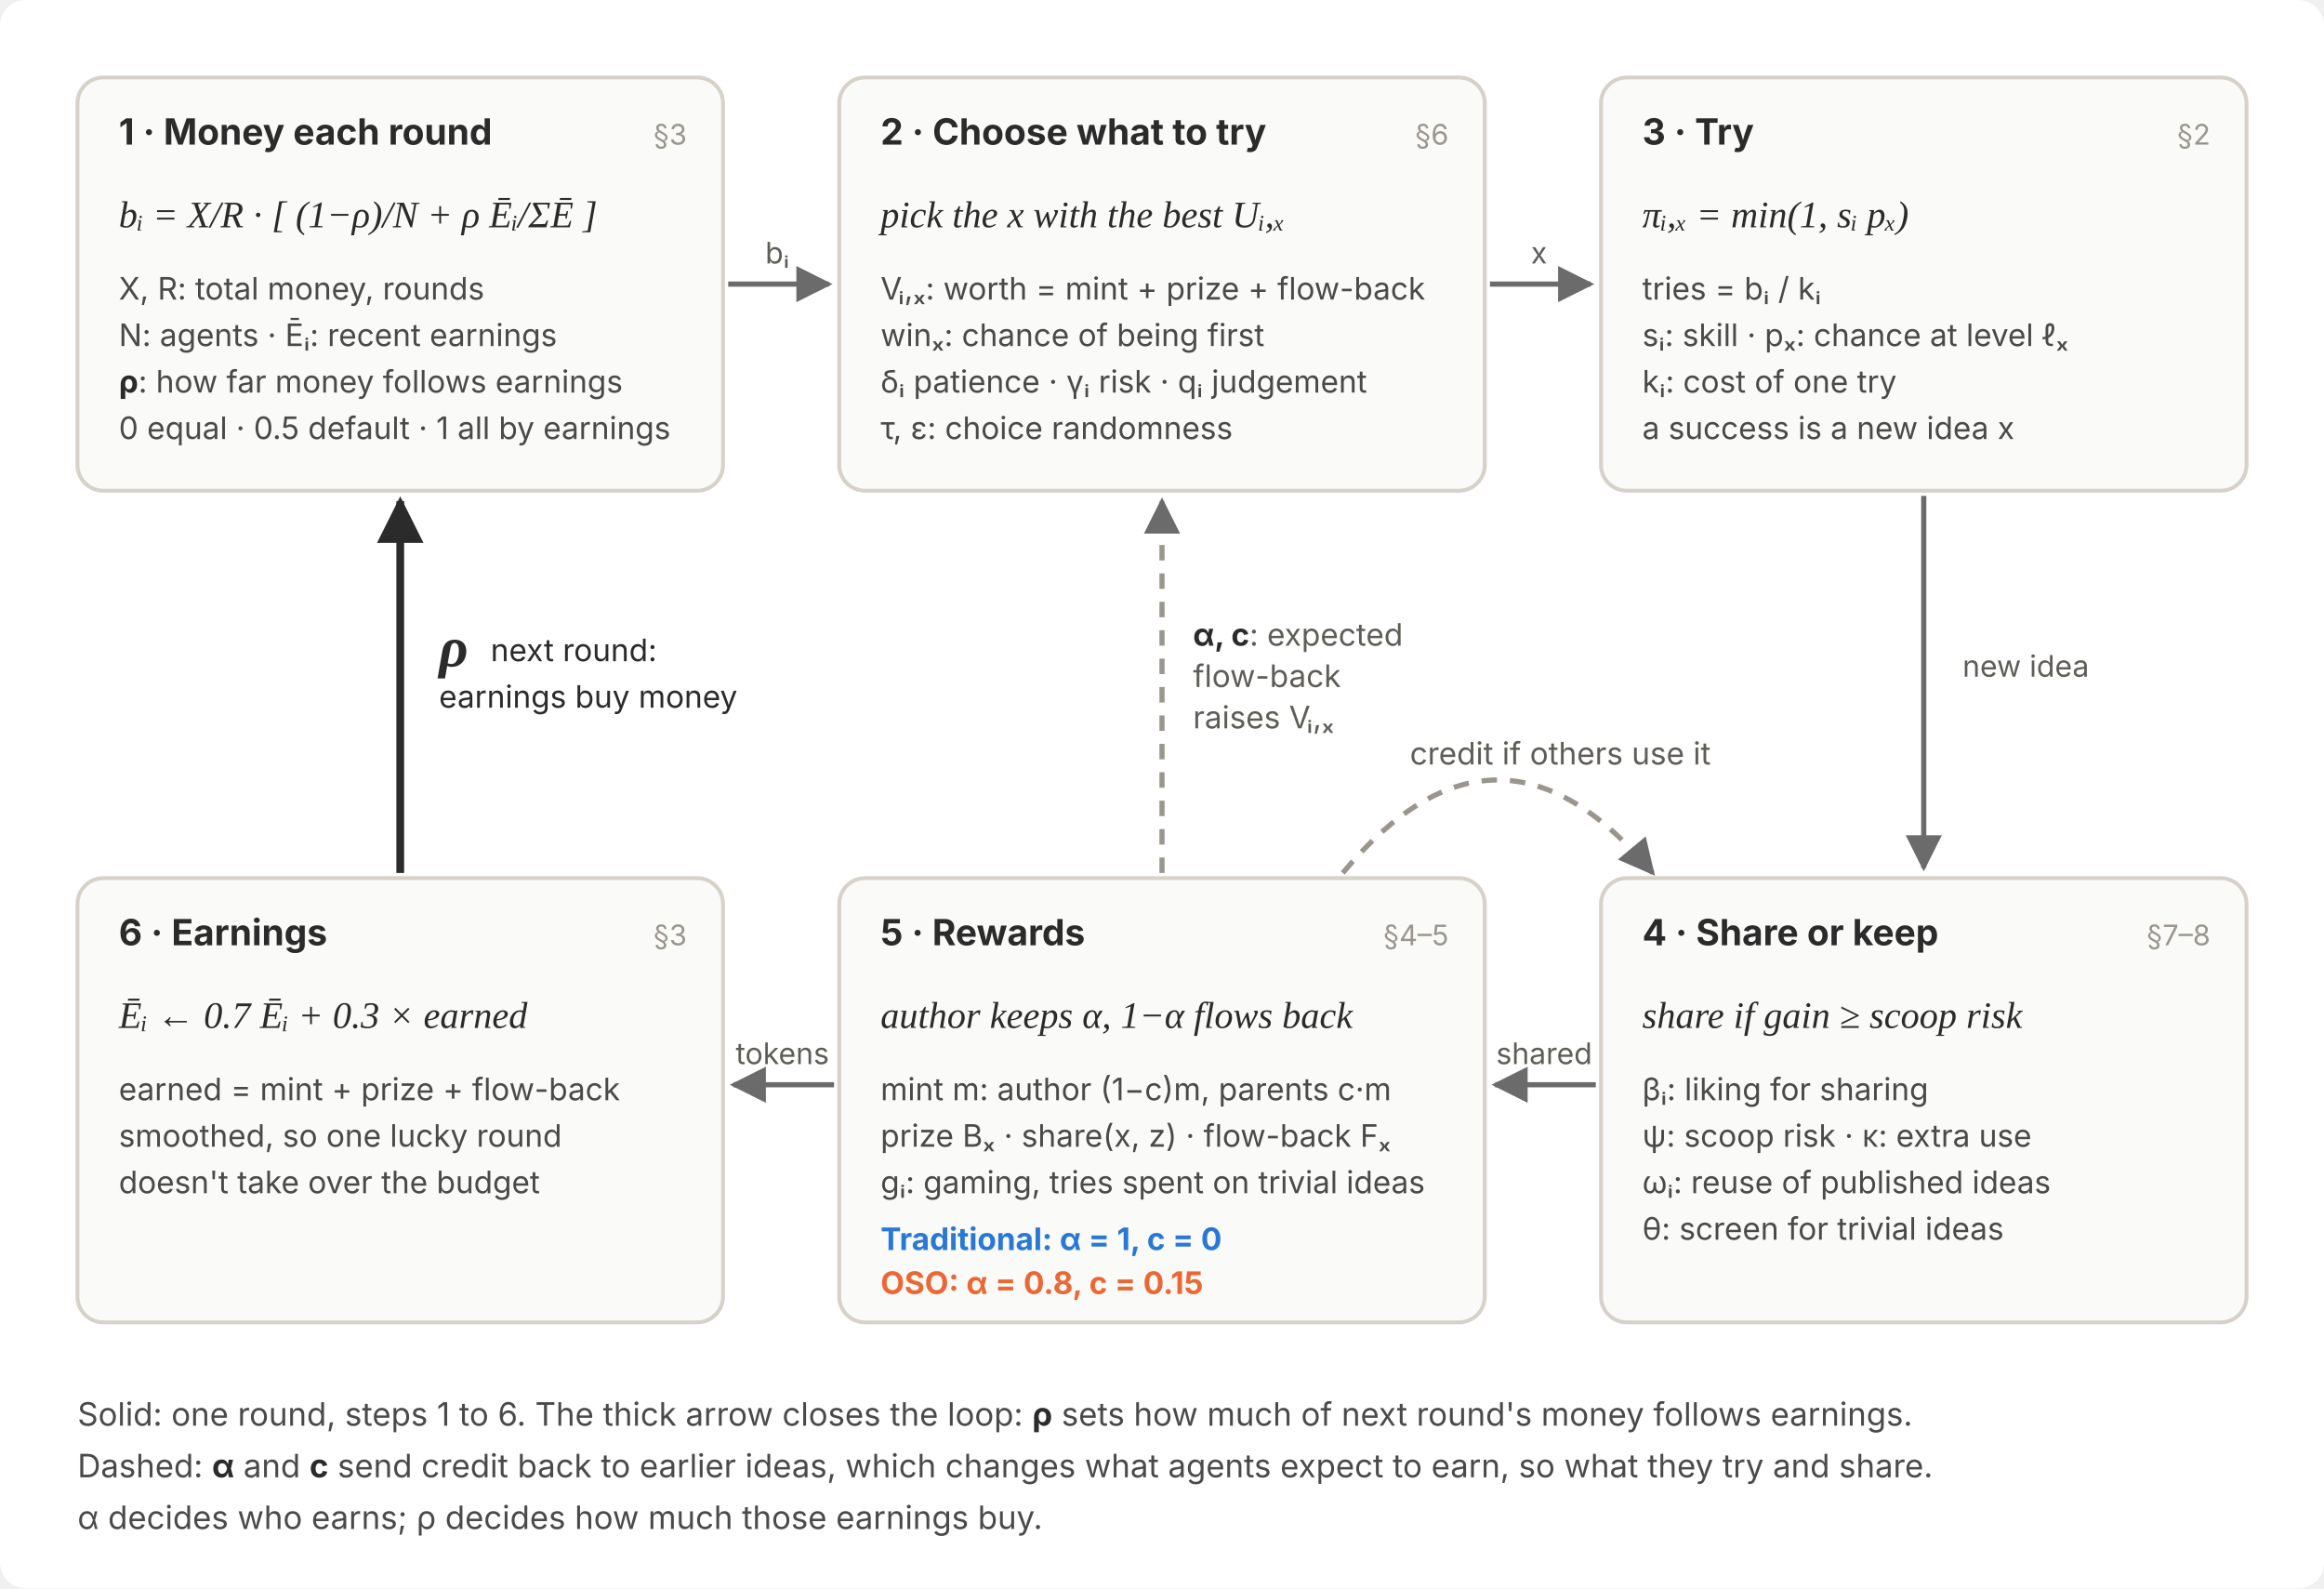
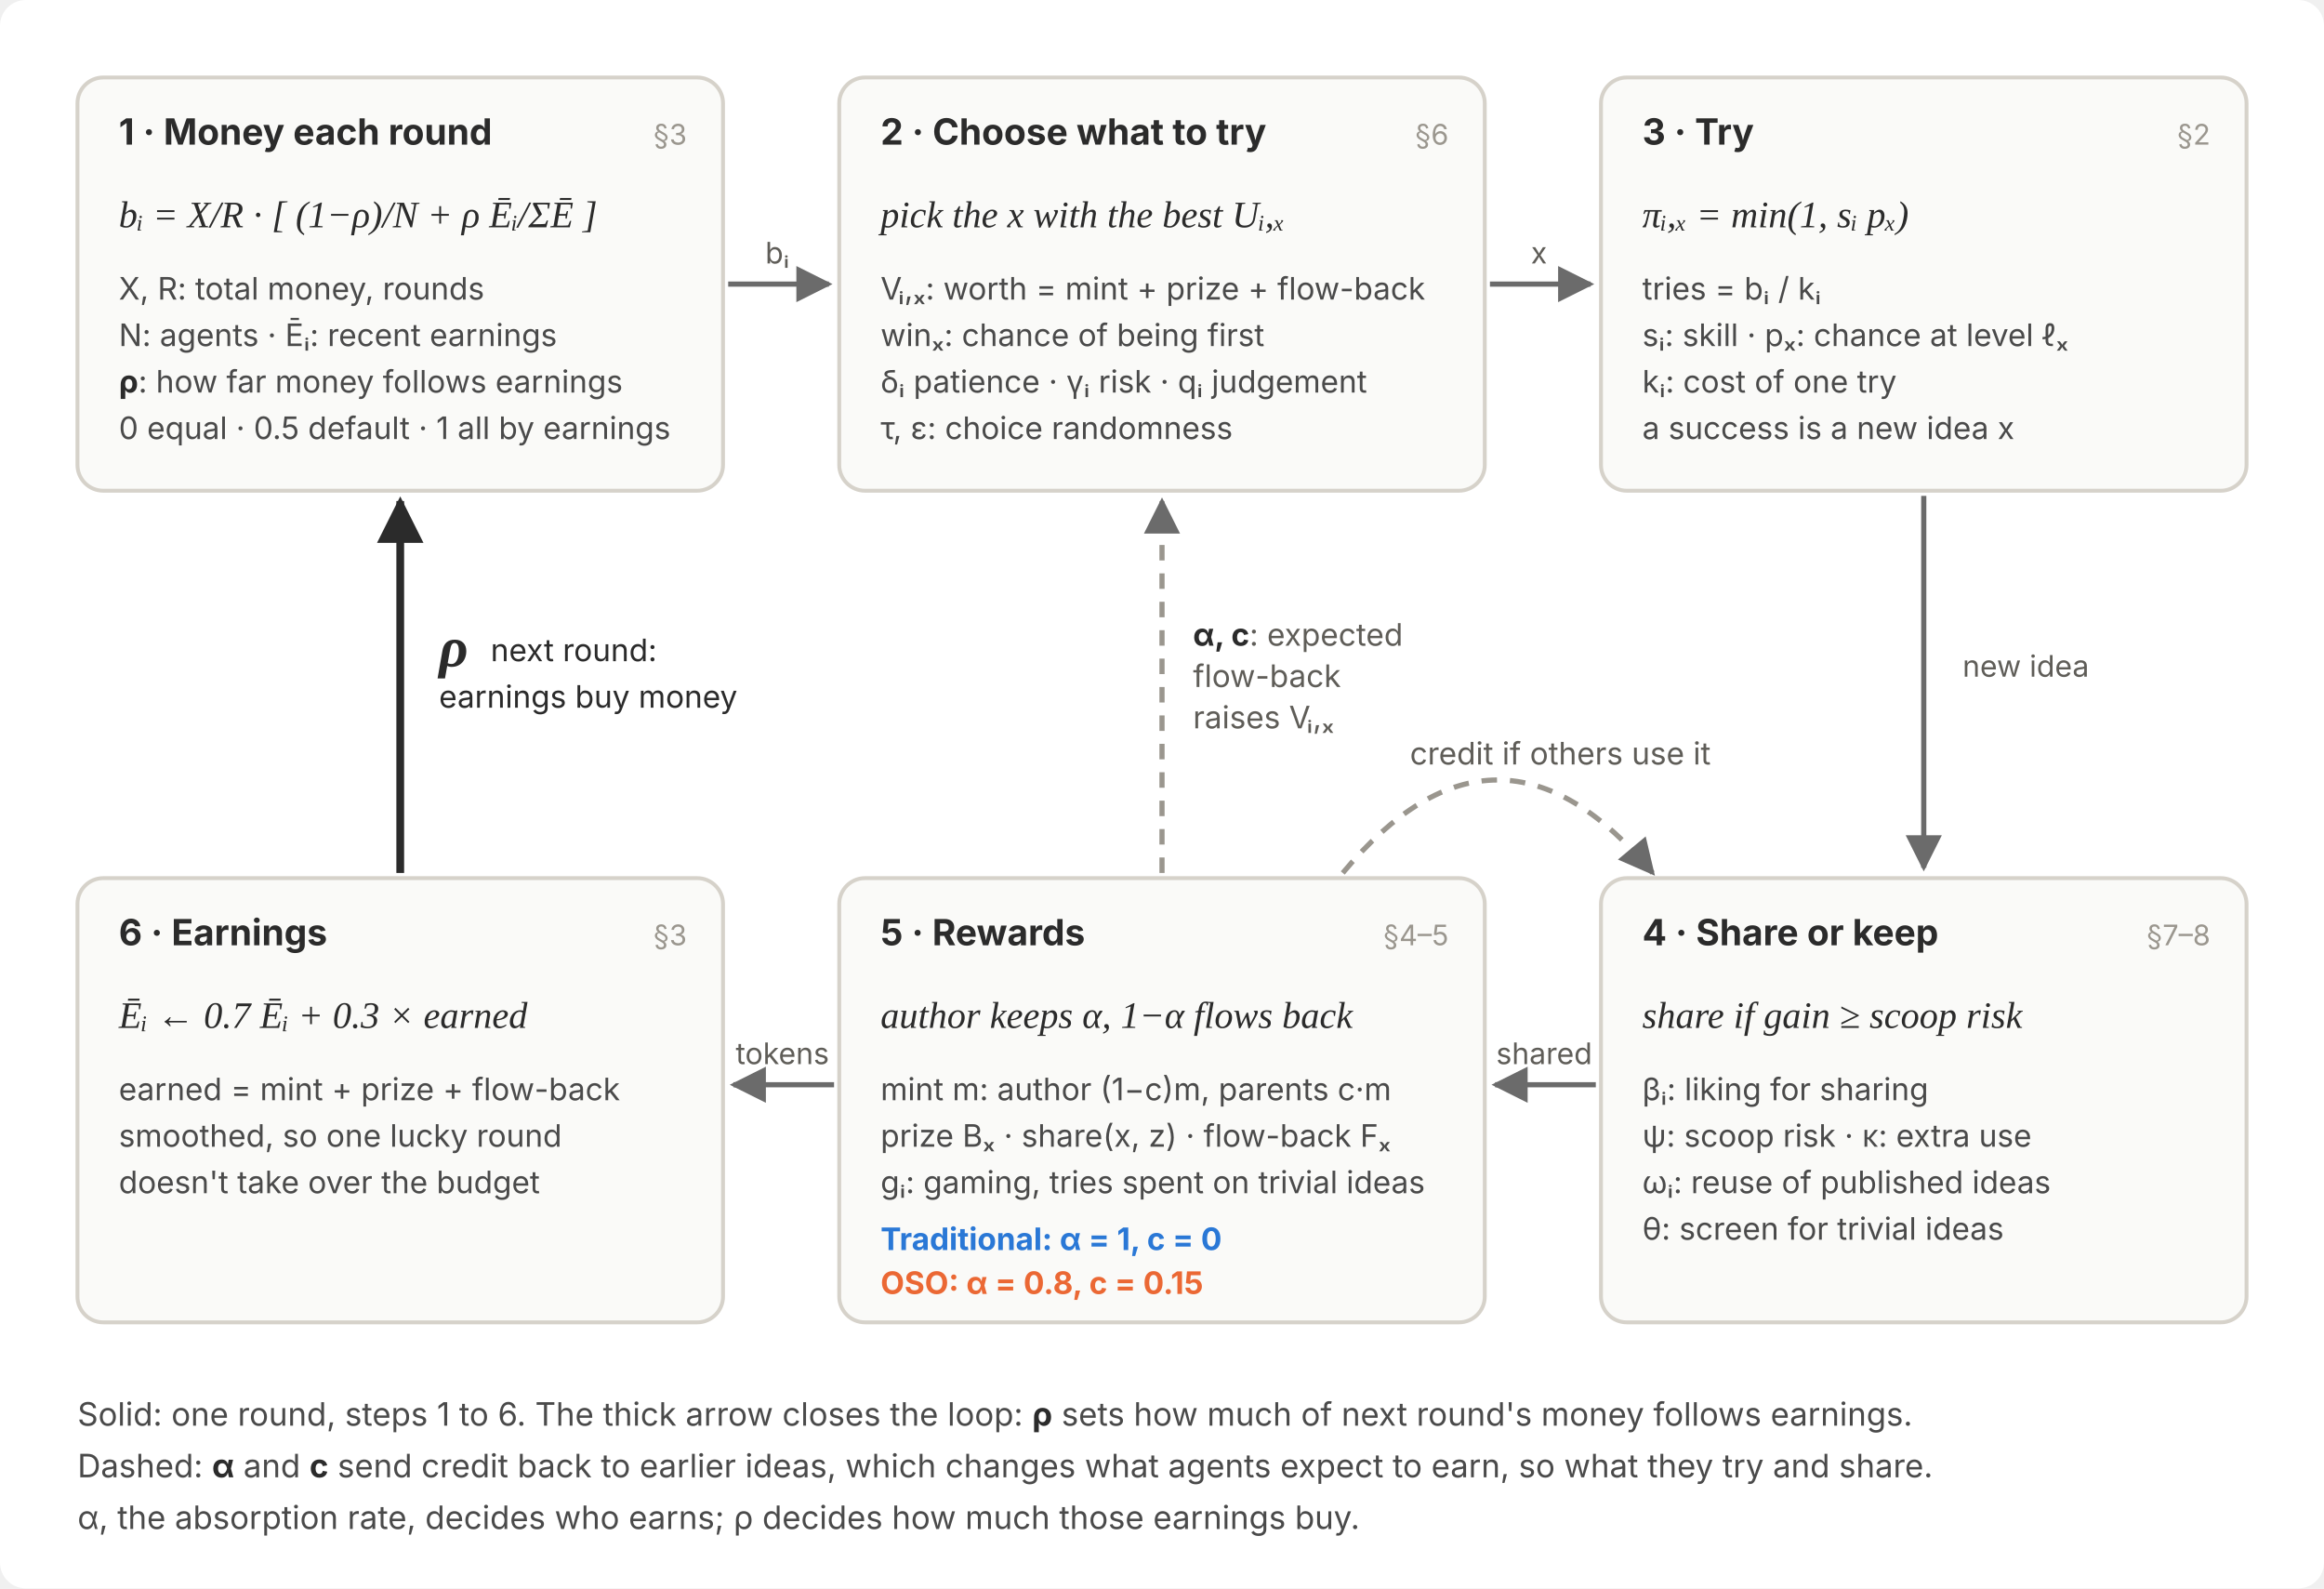
- <svg xmlns="http://www.w3.org/2000/svg" viewBox="0 0 900 615" font-family="system-ui, -apple-system, Segoe UI, sans-serif" role="img" aria-label="One round as a loop of six steps. 1 Money: each agent gets b_i, part equal and part by recent earnings, weighted by rho. 2 Choose what to try: the idea with the best score U. 3 Try: success chance pi = s times p, number of tries b over k. 4 Share or keep: publish if the gain beats the scoop risk. 5 Rewards: the mint and the prize; the author keeps alpha and 1 minus alpha flows back to the ideas it built on; traditional alpha 1 and c 0, OSO alpha 0.8 and c 0.15. 6 Earnings: recent earnings E bar, which feed the next round's money through rho. An inner dashed loop: expected flow-back changes what agents choose to try and whether they share.">
+ <svg xmlns="http://www.w3.org/2000/svg" viewBox="0 0 900 615" font-family="system-ui, -apple-system, Segoe UI, sans-serif" role="img" aria-label="One round as a loop of six steps. 1 Money: each agent gets b_i, part equal and part by recent earnings, weighted by rho. 2 Choose what to try: the idea with the best score U. 3 Try: success chance pi = s times p, number of tries b over k. 4 Share or keep: publish if the gain beats the scoop risk. 5 Rewards: the mint and the prize; the author keeps alpha, the absorption rate, and 1 minus alpha flows back to the ideas it built on; traditional alpha 1 and c 0, OSO alpha 0.8 and c 0.15. 6 Earnings: recent earnings E bar, which feed the next round's money through rho. An inner dashed loop: expected flow-back changes what agents choose to try and whether they share.">
  <defs>
    <marker id="arr" viewBox="0 0 10 10" refX="9" refY="5" markerWidth="7" markerHeight="7" orient="auto-start-reverse">
      <path d="M0 0L10 5L0 10z" fill="#6b6b6b" />
    </marker>
    <marker id="arrInk" viewBox="0 0 10 10" refX="9" refY="5" markerWidth="6" markerHeight="6" orient="auto-start-reverse">
      <path d="M0 0L10 5L0 10z" fill="#2b2b2b" />
    </marker>
  </defs>
  <rect width="900" height="615" rx="10" fill="#ffffff" />
  <g fill="#fafaf8" stroke="#d6d2ca" stroke-width="1.5">
    <rect x="30" y="30" width="250" height="160" rx="10" />
    <rect x="325" y="30" width="250" height="160" rx="10" />
    <rect x="620" y="30" width="250" height="160" rx="10" />
    <rect x="620" y="340" width="250" height="172" rx="10" />
    <rect x="325" y="340" width="250" height="172" rx="10" />
    <rect x="30" y="340" width="250" height="172" rx="10" />
  </g>
  <g font-size="14" font-weight="700" fill="#2b2b2b">
    <text x="46" y="56">1 · Money each round</text>
    <text x="341" y="56">2 · Choose what to try</text>
    <text x="636" y="56">3 · Try</text>
    <text x="636" y="366">4 · Share or keep</text>
    <text x="341" y="366">5 · Rewards</text>
    <text x="46" y="366">6 · Earnings</text>
  </g>
  <g font-size="11" fill="#9a968e" text-anchor="end">
    <text x="266" y="56">§3</text>
    <text x="561" y="56">§6</text>
    <text x="856" y="56">§2</text>
    <text x="856" y="366">§7–8</text>
    <text x="561" y="366">§4–5</text>
    <text x="266" y="366">§3</text>
  </g>
  <g font-size="14.5" font-style="italic" font-family="Georgia, 'Times New Roman', serif" fill="#2b2b2b">
    <text x="46" y="88">bᵢ = X/R · [ (1−ρ)/N + ρ Ēᵢ/ΣĒ ]</text>
    <text x="341" y="88">pick the x with the best Uᵢ,ₓ</text>
    <text x="636" y="88">πᵢ,ₓ = min(1, sᵢ pₓ)</text>
    <text x="636" y="398">share if gain ≥ scoop risk</text>
    <text x="341" y="398">author keeps α, 1−α flows back</text>
    <text x="46" y="398">Ēᵢ ← 0.7 Ēᵢ + 0.3 × earned</text>
  </g>
  <g font-size="12" fill="#4a4a4a">
    <text x="46" y="116">X, R: total money, rounds</text>
    <text x="46" y="134">N: agents · Ēᵢ: recent earnings</text>
    <text x="46" y="152">
      <tspan font-weight="700" fill="#2b2b2b">ρ</tspan>: how far money follows earnings</text>
    <text x="46" y="170">0 equal · 0.5 default · 1 all by earnings</text>
    <text x="341" y="116">Vᵢ,ₓ: worth = mint + prize + flow-back</text>
    <text x="341" y="134">winₓ: chance of being first</text>
    <text x="341" y="152">δᵢ patience · γᵢ risk · qᵢ judgement</text>
    <text x="341" y="170">τ, ε: choice randomness</text>
    <text x="636" y="116">tries = bᵢ / kᵢ</text>
    <text x="636" y="134">sᵢ: skill · pₓ: chance at level ℓₓ</text>
    <text x="636" y="152">kᵢ: cost of one try</text>
    <text x="636" y="170">a success is a new idea x</text>
    <text x="636" y="426">βᵢ: liking for sharing</text>
    <text x="636" y="444">ψ: scoop risk · κ: extra use</text>
    <text x="636" y="462">ωᵢ: reuse of published ideas</text>
    <text x="636" y="480">θ: screen for trivial ideas</text>
    <text x="341" y="426">mint m: author (1−c)m, parents c·m</text>
    <text x="341" y="444">prize Bₓ · share(x, z) · flow-back Fₓ</text>
    <text x="341" y="462">gᵢ: gaming, tries spent on trivial ideas</text>
    <text x="46" y="426">earned = mint + prize + flow-back</text>
    <text x="46" y="444">smoothed, so one lucky round</text>
    <text x="46" y="462">doesn't take over the budget</text>
  </g>
  <g font-size="12" font-weight="700">
    <text x="341" y="484" fill="#2a78d6">Traditional: α = 1, c = 0</text>
    <text x="341" y="501" fill="#eb6834">OSO: α = 0.8, c = 0.15</text>
  </g>
  <g stroke="#6b6b6b" stroke-width="2" fill="none" marker-end="url(#arr)">
    <line x1="282" y1="110" x2="321" y2="110" />
    <line x1="577" y1="110" x2="616" y2="110" />
    <line x1="745" y1="192" x2="745" y2="336" />
    <line x1="618" y1="420" x2="579" y2="420" />
    <line x1="323" y1="420" x2="284" y2="420" />
  </g>
  <g font-size="11.5" fill="#5f5d58" text-anchor="middle">
    <text x="301" y="102">bᵢ</text>
    <text x="596" y="102">x</text>
    <text x="760" y="262" text-anchor="start">new idea</text>
    <text x="598" y="412">shared</text>
    <text x="303" y="412">tokens</text>
  </g>
  <path d="M155 338 L155 194" stroke="#2b2b2b" stroke-width="3" fill="none" marker-end="url(#arrInk)" />
  <g fill="#2b2b2b">
    <text x="170" y="258" font-size="22" font-style="italic" font-family="Georgia, 'Times New Roman', serif" font-weight="700">ρ</text>
    <text x="190" y="256" font-size="12">next round:</text>
    <text x="170" y="274" font-size="12">earnings buy money</text>
  </g>
  <g stroke="#9a968e" stroke-width="2" fill="none" stroke-dasharray="6 5" marker-end="url(#arr)">
    <path d="M450 338 L450 194" />
    <path d="M520 338 C 560 290, 600 290, 640 338" />
  </g>
  <g font-size="12" fill="#5f5d58">
    <text x="462" y="250">
      <tspan font-weight="700" fill="#2b2b2b">α, c</tspan>: expected</text>
    <text x="462" y="266">flow-back</text>
    <text x="462" y="282">raises Vᵢ,ₓ</text>
    <text x="546" y="296">credit if others use it</text>
  </g>
  <g font-size="12.5" fill="#4a4a4a">
    <text x="30" y="552">Solid: one round, steps 1 to 6. The thick arrow closes the loop: <tspan font-weight="700" fill="#2b2b2b">ρ</tspan> sets how much of next round's money follows earnings.</text>
    <text x="30" y="572">Dashed: <tspan font-weight="700" fill="#2b2b2b">α</tspan> and <tspan font-weight="700" fill="#2b2b2b">c</tspan> send credit back to earlier ideas, which changes what agents expect to earn, so what they try and share.</text>
-     <text x="30" y="592">α decides who earns; ρ decides how much those earnings buy.</text>
+     <text x="30" y="592">α, the absorption rate, decides who earns; ρ decides how much those earnings buy.</text>
  </g>
</svg>
